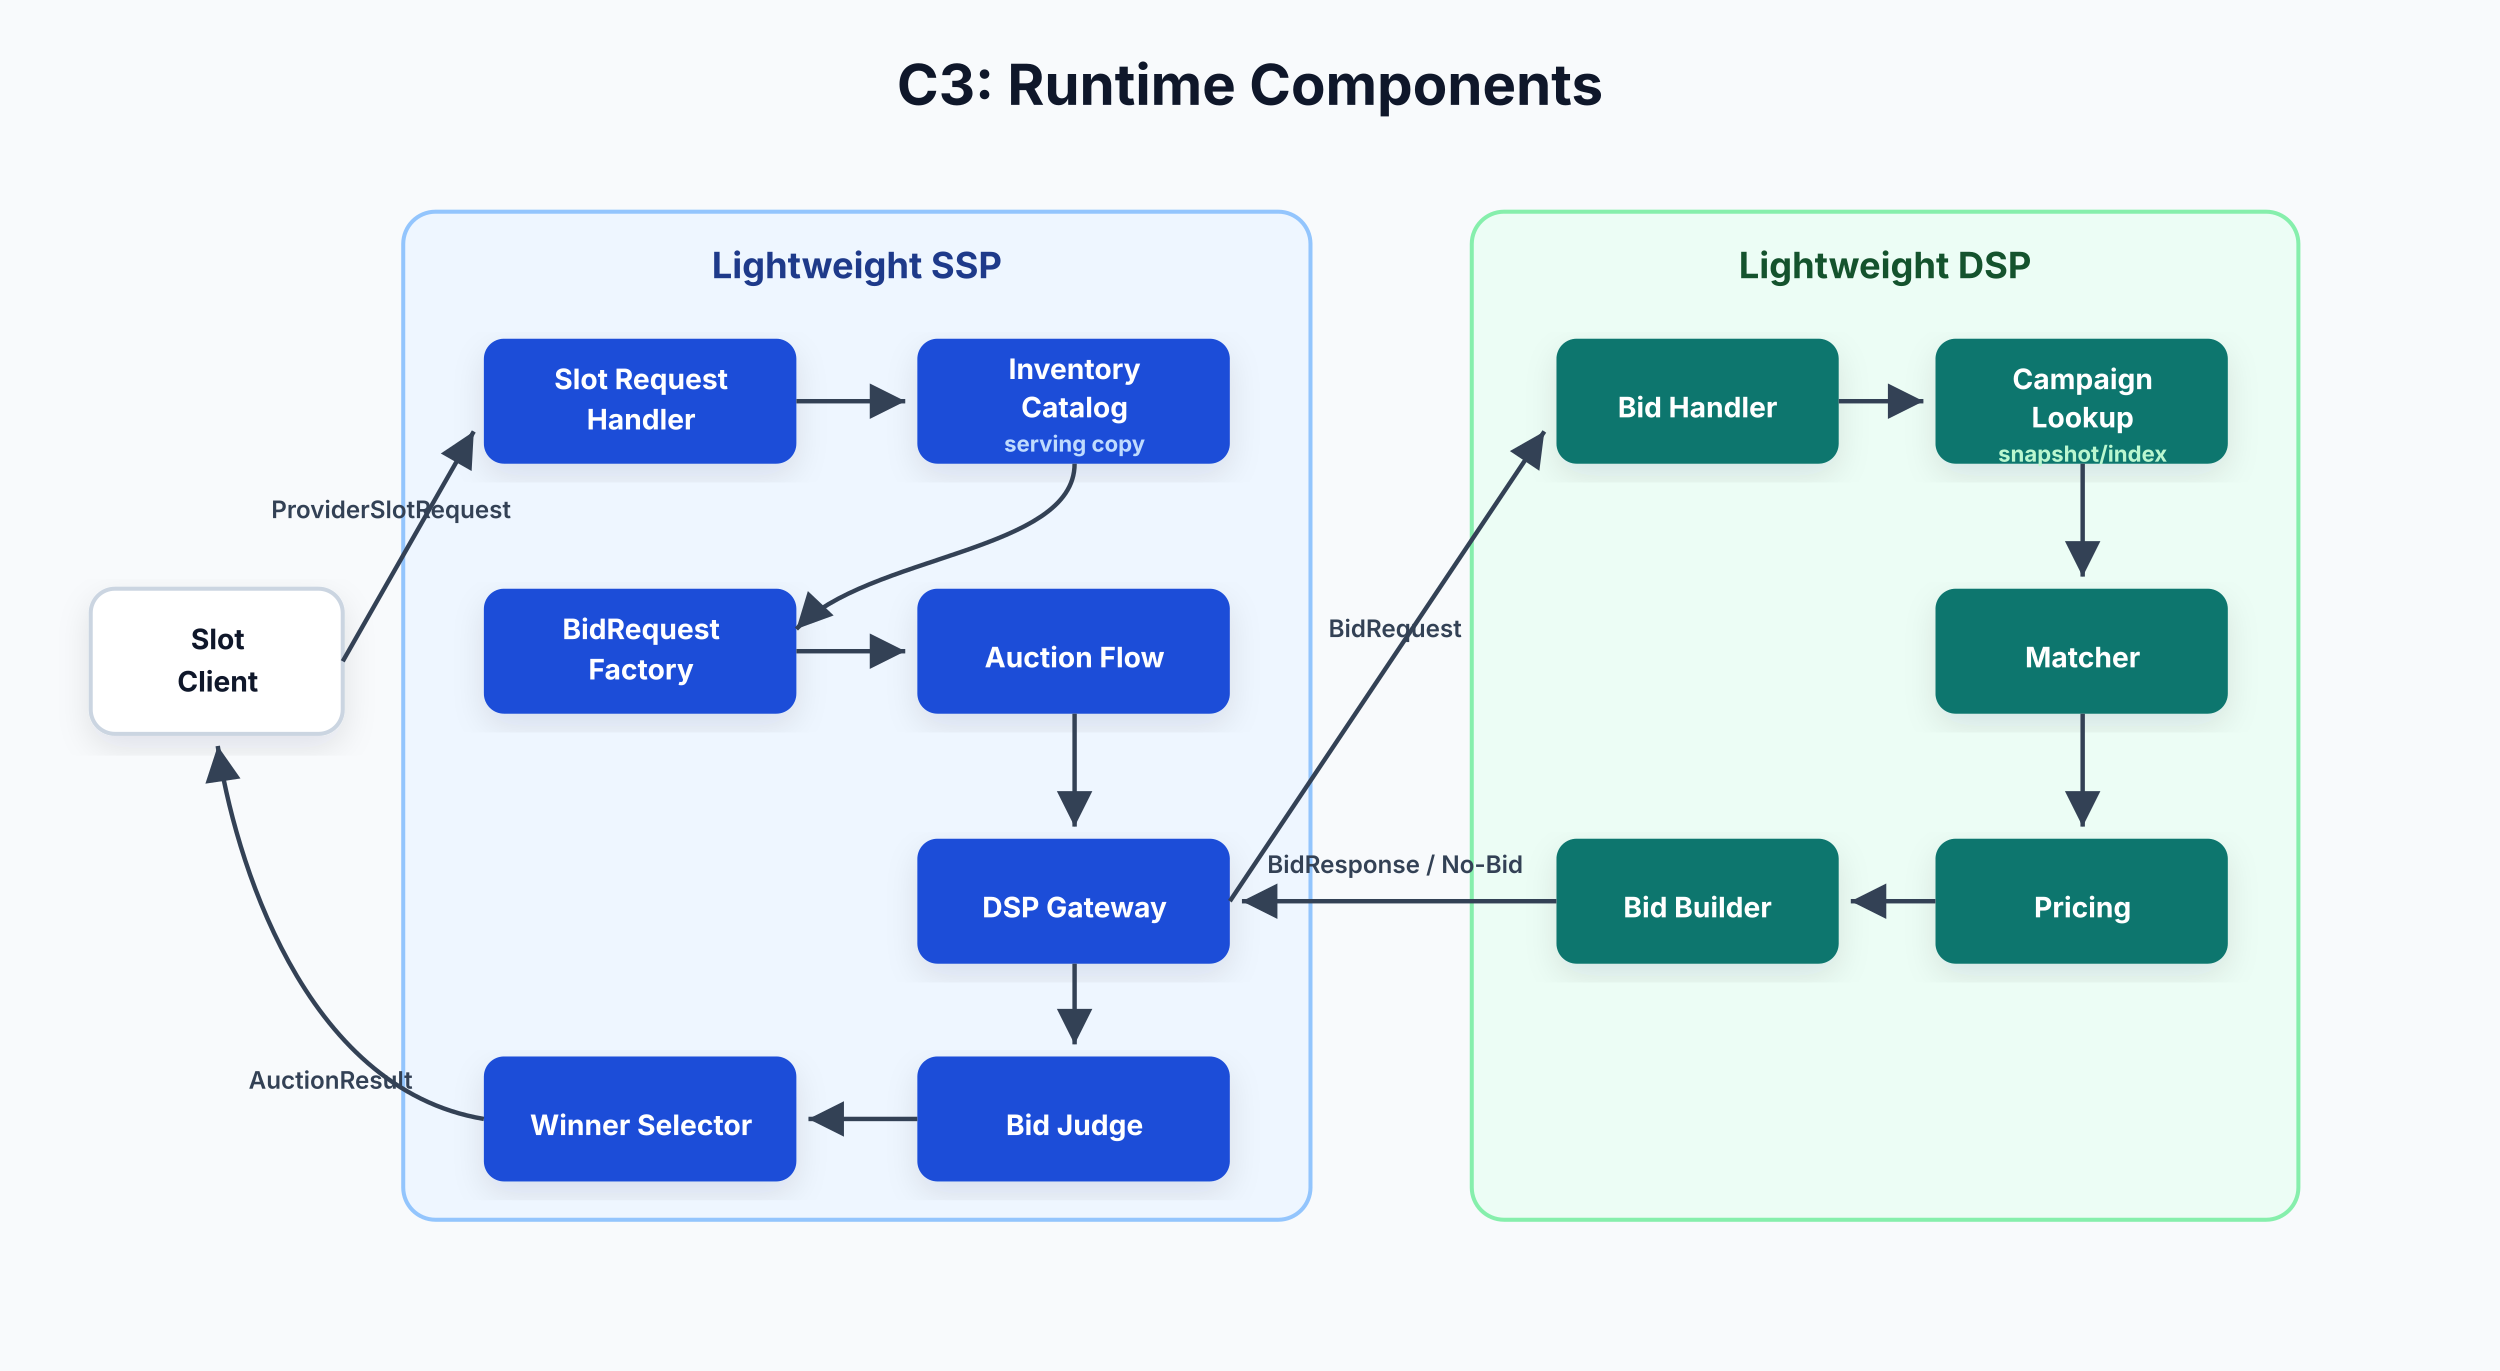
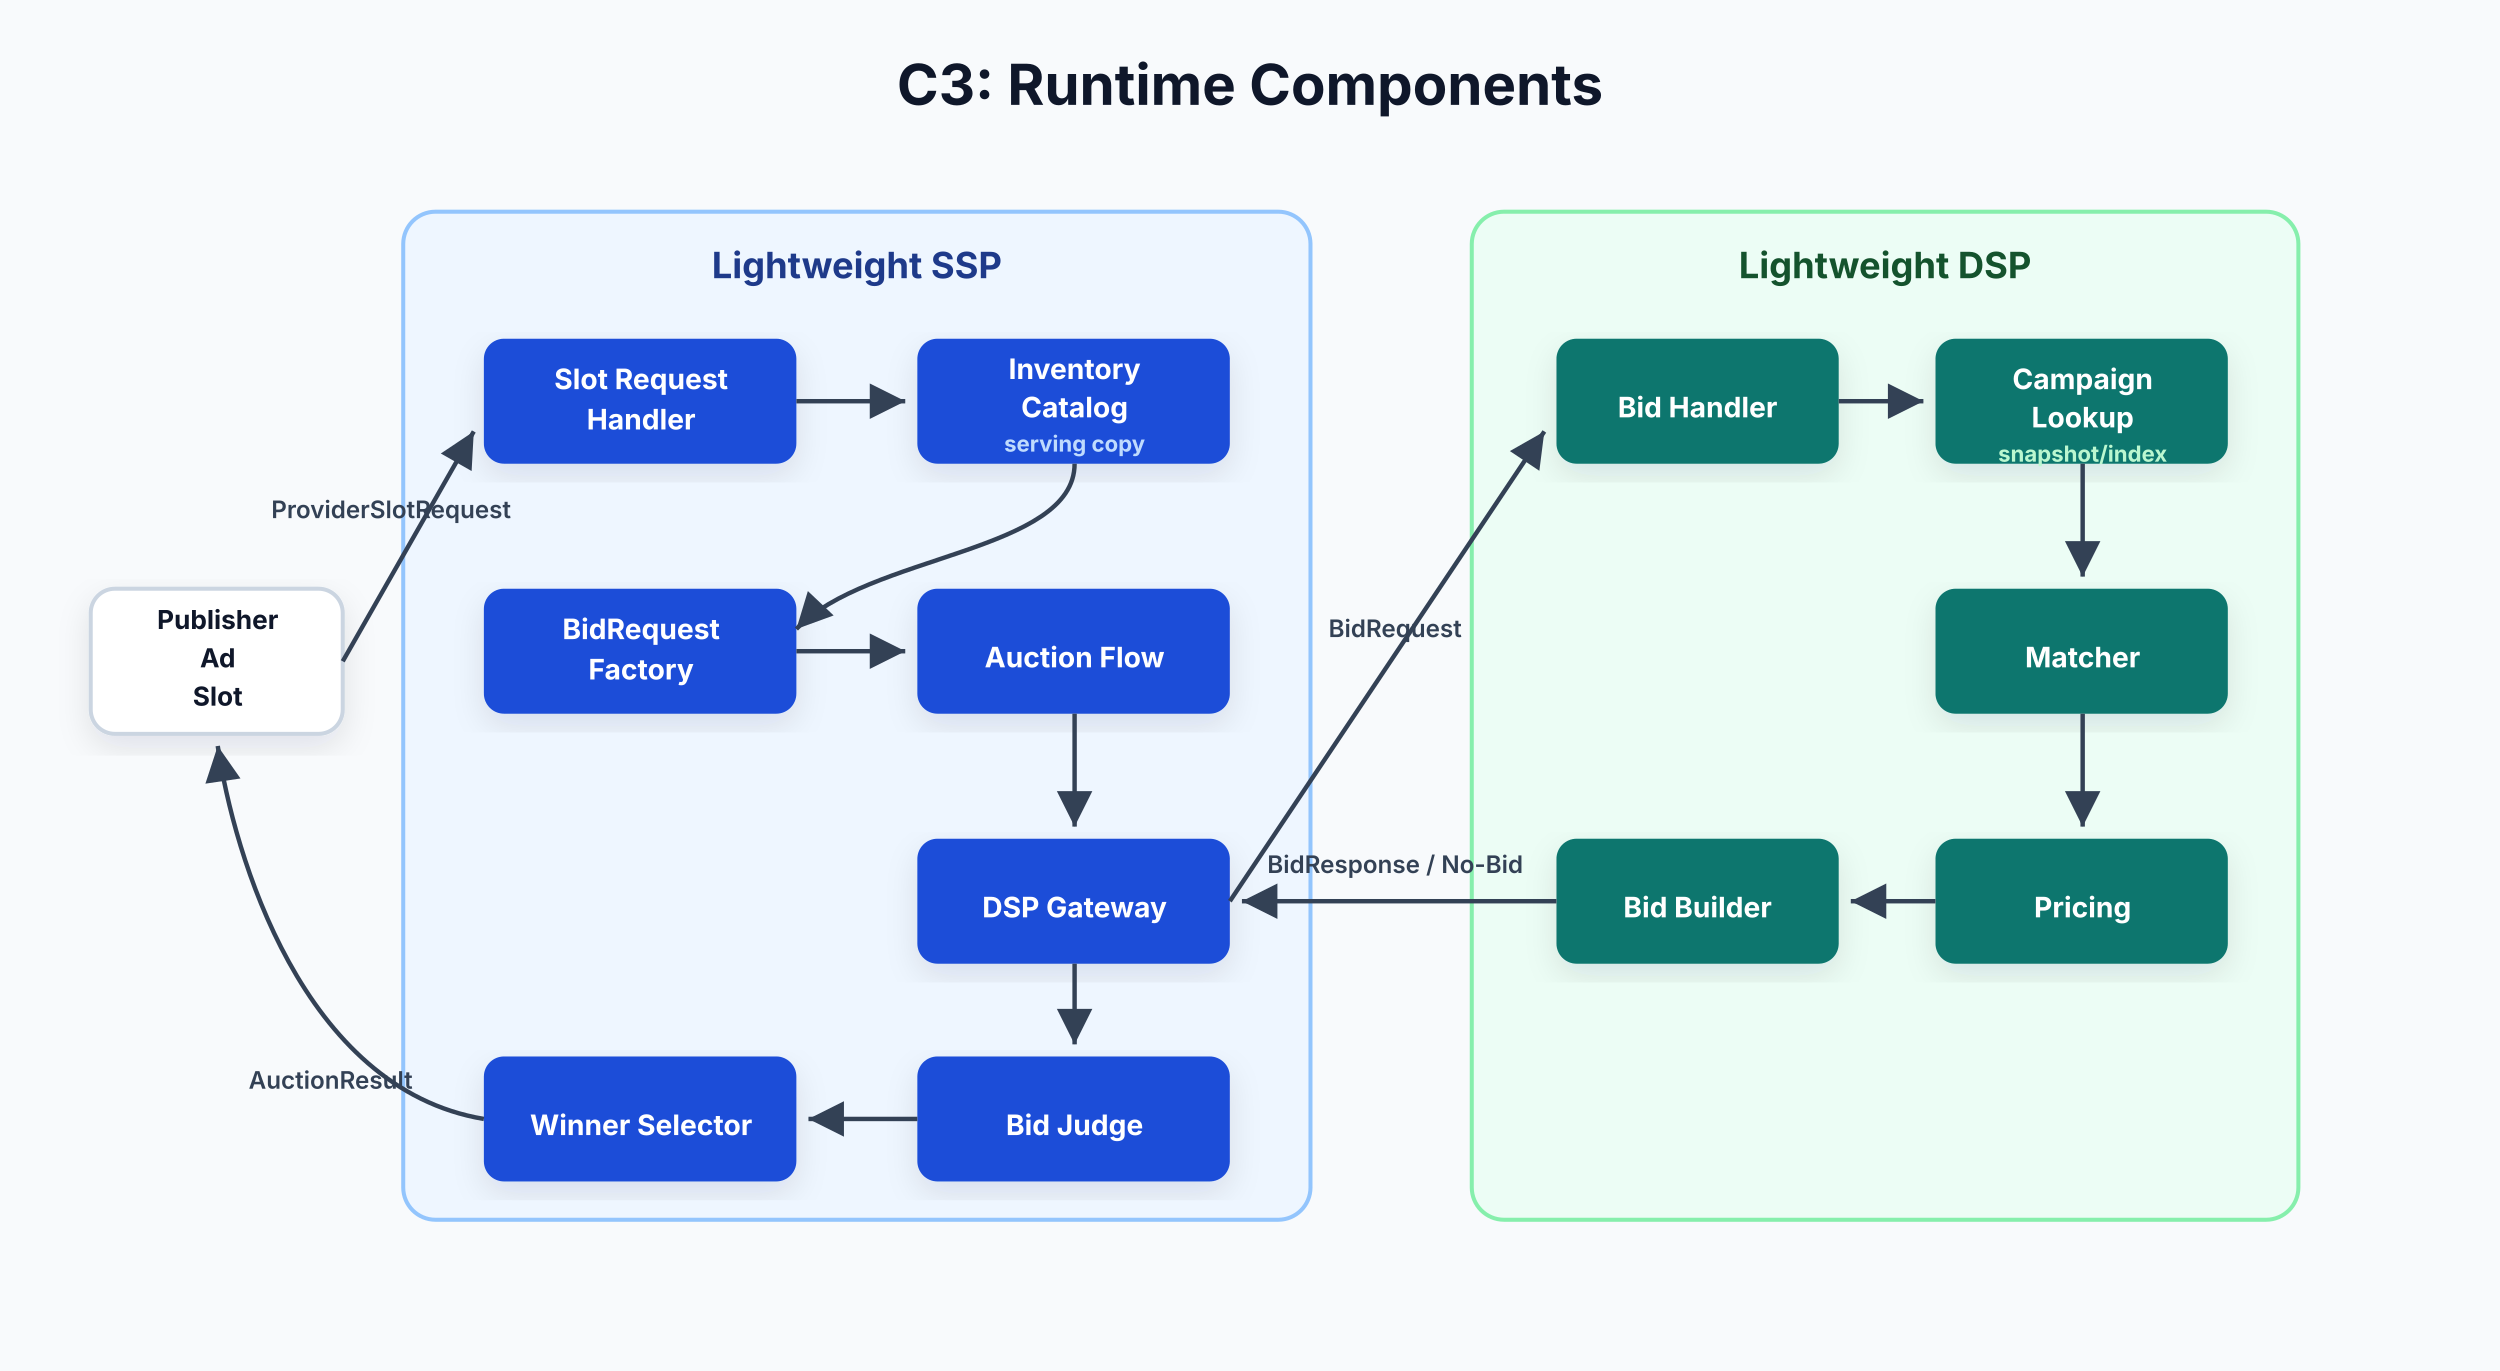
<svg xmlns="http://www.w3.org/2000/svg" width="1240" height="680" viewBox="0 0 1240 680" role="img" aria-labelledby="title desc">
  <defs>
    <marker id="arrow" markerWidth="12" markerHeight="12" refX="10" refY="6" orient="auto" markerUnits="strokeWidth">
      <path d="M2,2 L10,6 L2,10 Z" fill="#334155" />
    </marker>
    <filter id="shadow" x="-15%" y="-15%" width="130%" height="130%">
      <feDropShadow dx="0" dy="6" stdDeviation="8" flood-color="#0f172a" flood-opacity="0.10" />
    </filter>
  </defs>
  <rect width="1240" height="680" fill="#f8fafc" />
  <text x="620" y="52" text-anchor="middle" font-family="Inter, Arial, sans-serif" font-size="28" font-weight="700" fill="#0f172a">C3: Runtime Components</text>
  <rect x="200" y="105" width="450" height="500" rx="16" fill="#eef6ff" stroke="#93c5fd" stroke-width="2" />
  <text x="425" y="138" text-anchor="middle" font-family="Inter, Arial, sans-serif" font-size="18" font-weight="700" fill="#1e3a8a">Lightweight SSP</text>
  <rect x="730" y="105" width="410" height="500" rx="16" fill="#ecfdf5" stroke="#86efac" stroke-width="2" />
  <text x="935" y="138" text-anchor="middle" font-family="Inter, Arial, sans-serif" font-size="18" font-weight="700" fill="#14532d">Lightweight DSP</text>
  <rect x="45" y="292" width="125" height="72" rx="12" fill="#ffffff" stroke="#cbd5e1" stroke-width="2" filter="url(#shadow)" />
-   <text x="108" y="322" text-anchor="middle" font-family="Inter, Arial, sans-serif" font-size="14" font-weight="700" fill="#0f172a">Slot</text>
-   <text x="108" y="343" text-anchor="middle" font-family="Inter, Arial, sans-serif" font-size="14" font-weight="700" fill="#0f172a">Client</text>
+   <text x="108" y="312" text-anchor="middle" font-family="Inter, Arial, sans-serif" font-size="13" font-weight="700" fill="#0f172a">Publisher</text>
+   <text x="108" y="331" text-anchor="middle" font-family="Inter, Arial, sans-serif" font-size="13" font-weight="700" fill="#0f172a">Ad</text>
+   <text x="108" y="350" text-anchor="middle" font-family="Inter, Arial, sans-serif" font-size="13" font-weight="700" fill="#0f172a">Slot</text>
  <rect x="240" y="168" width="155" height="62" rx="10" fill="#1d4ed8" filter="url(#shadow)" />
  <text x="318" y="193" text-anchor="middle" font-family="Inter, Arial, sans-serif" font-size="14" font-weight="700" fill="#ffffff">Slot Request</text>
  <text x="318" y="213" text-anchor="middle" font-family="Inter, Arial, sans-serif" font-size="14" font-weight="700" fill="#ffffff">Handler</text>
  <rect x="455" y="168" width="155" height="62" rx="10" fill="#1d4ed8" filter="url(#shadow)" />
  <text x="533" y="188" text-anchor="middle" font-family="Inter, Arial, sans-serif" font-size="14" font-weight="700" fill="#ffffff">Inventory</text>
  <text x="533" y="207" text-anchor="middle" font-family="Inter, Arial, sans-serif" font-size="14" font-weight="700" fill="#ffffff">Catalog</text>
  <text x="533" y="224" text-anchor="middle" font-family="Inter, Arial, sans-serif" font-size="11" font-weight="700" fill="#bfdbfe">serving copy</text>
  <rect x="240" y="292" width="155" height="62" rx="10" fill="#1d4ed8" filter="url(#shadow)" />
  <text x="318" y="317" text-anchor="middle" font-family="Inter, Arial, sans-serif" font-size="14" font-weight="700" fill="#ffffff">BidRequest</text>
  <text x="318" y="337" text-anchor="middle" font-family="Inter, Arial, sans-serif" font-size="14" font-weight="700" fill="#ffffff">Factory</text>
  <rect x="455" y="292" width="155" height="62" rx="10" fill="#1d4ed8" filter="url(#shadow)" />
  <text x="533" y="331" text-anchor="middle" font-family="Inter, Arial, sans-serif" font-size="14" font-weight="700" fill="#ffffff">Auction Flow</text>
  <rect x="455" y="416" width="155" height="62" rx="10" fill="#1d4ed8" filter="url(#shadow)" />
  <text x="533" y="455" text-anchor="middle" font-family="Inter, Arial, sans-serif" font-size="14" font-weight="700" fill="#ffffff">DSP Gateway</text>
  <rect x="455" y="524" width="155" height="62" rx="10" fill="#1d4ed8" filter="url(#shadow)" />
  <text x="533" y="563" text-anchor="middle" font-family="Inter, Arial, sans-serif" font-size="14" font-weight="700" fill="#ffffff">Bid Judge</text>
  <rect x="240" y="524" width="155" height="62" rx="10" fill="#1d4ed8" filter="url(#shadow)" />
  <text x="318" y="563" text-anchor="middle" font-family="Inter, Arial, sans-serif" font-size="14" font-weight="700" fill="#ffffff">Winner Selector</text>
  <rect x="772" y="168" width="140" height="62" rx="10" fill="#0f766e" filter="url(#shadow)" />
  <text x="842" y="207" text-anchor="middle" font-family="Inter, Arial, sans-serif" font-size="14" font-weight="700" fill="#ffffff">Bid Handler</text>
  <rect x="960" y="168" width="145" height="62" rx="10" fill="#0f766e" filter="url(#shadow)" />
  <text x="1033" y="193" text-anchor="middle" font-family="Inter, Arial, sans-serif" font-size="14" font-weight="700" fill="#ffffff">Campaign</text>
  <text x="1033" y="212" text-anchor="middle" font-family="Inter, Arial, sans-serif" font-size="14" font-weight="700" fill="#ffffff">Lookup</text>
  <text x="1033" y="229" text-anchor="middle" font-family="Inter, Arial, sans-serif" font-size="11" font-weight="700" fill="#bbf7d0">snapshot/index</text>
  <rect x="960" y="292" width="145" height="62" rx="10" fill="#0f766e" filter="url(#shadow)" />
  <text x="1033" y="331" text-anchor="middle" font-family="Inter, Arial, sans-serif" font-size="14" font-weight="700" fill="#ffffff">Matcher</text>
  <rect x="960" y="416" width="145" height="62" rx="10" fill="#0f766e" filter="url(#shadow)" />
  <text x="1033" y="455" text-anchor="middle" font-family="Inter, Arial, sans-serif" font-size="14" font-weight="700" fill="#ffffff">Pricing</text>
  <rect x="772" y="416" width="140" height="62" rx="10" fill="#0f766e" filter="url(#shadow)" />
  <text x="842" y="455" text-anchor="middle" font-family="Inter, Arial, sans-serif" font-size="14" font-weight="700" fill="#ffffff">Bid Builder</text>
  <path d="M170 328 L235 214" fill="none" stroke="#334155" stroke-width="2.2" marker-end="url(#arrow)" />
  <text x="194" y="257" text-anchor="middle" font-family="Inter, Arial, sans-serif" font-size="12" font-weight="600" fill="#334155">ProviderSlotRequest</text>
  <path d="M395 199 L449 199" fill="none" stroke="#334155" stroke-width="2.2" marker-end="url(#arrow)" />
  <path d="M533 230 C533 274 430 275 395 312" fill="none" stroke="#334155" stroke-width="2.2" marker-end="url(#arrow)" />
  <path d="M395 323 L449 323" fill="none" stroke="#334155" stroke-width="2.2" marker-end="url(#arrow)" />
  <path d="M533 354 L533 410" fill="none" stroke="#334155" stroke-width="2.2" marker-end="url(#arrow)" />
  <path d="M610 447 L766 214" fill="none" stroke="#334155" stroke-width="2.2" marker-end="url(#arrow)" />
  <text x="692" y="316" text-anchor="middle" font-family="Inter, Arial, sans-serif" font-size="12" font-weight="600" fill="#334155">BidRequest</text>
  <path d="M912 199 L954 199" fill="none" stroke="#334155" stroke-width="2.2" marker-end="url(#arrow)" />
  <path d="M1033 230 L1033 286" fill="none" stroke="#334155" stroke-width="2.2" marker-end="url(#arrow)" />
  <path d="M1033 354 L1033 410" fill="none" stroke="#334155" stroke-width="2.2" marker-end="url(#arrow)" />
  <path d="M960 447 L918 447" fill="none" stroke="#334155" stroke-width="2.2" marker-end="url(#arrow)" />
  <path d="M772 447 L616 447" fill="none" stroke="#334155" stroke-width="2.2" marker-end="url(#arrow)" />
  <text x="692" y="433" text-anchor="middle" font-family="Inter, Arial, sans-serif" font-size="12" font-weight="600" fill="#334155">BidResponse / No-Bid</text>
  <path d="M533 478 L533 518" fill="none" stroke="#334155" stroke-width="2.2" marker-end="url(#arrow)" />
  <path d="M455 555 L401 555" fill="none" stroke="#334155" stroke-width="2.2" marker-end="url(#arrow)" />
  <path d="M240 555 C150 540 116 424 108 370" fill="none" stroke="#334155" stroke-width="2.2" marker-end="url(#arrow)" />
  <text x="164" y="540" text-anchor="middle" font-family="Inter, Arial, sans-serif" font-size="12" font-weight="600" fill="#334155">AuctionResult</text>
</svg>
